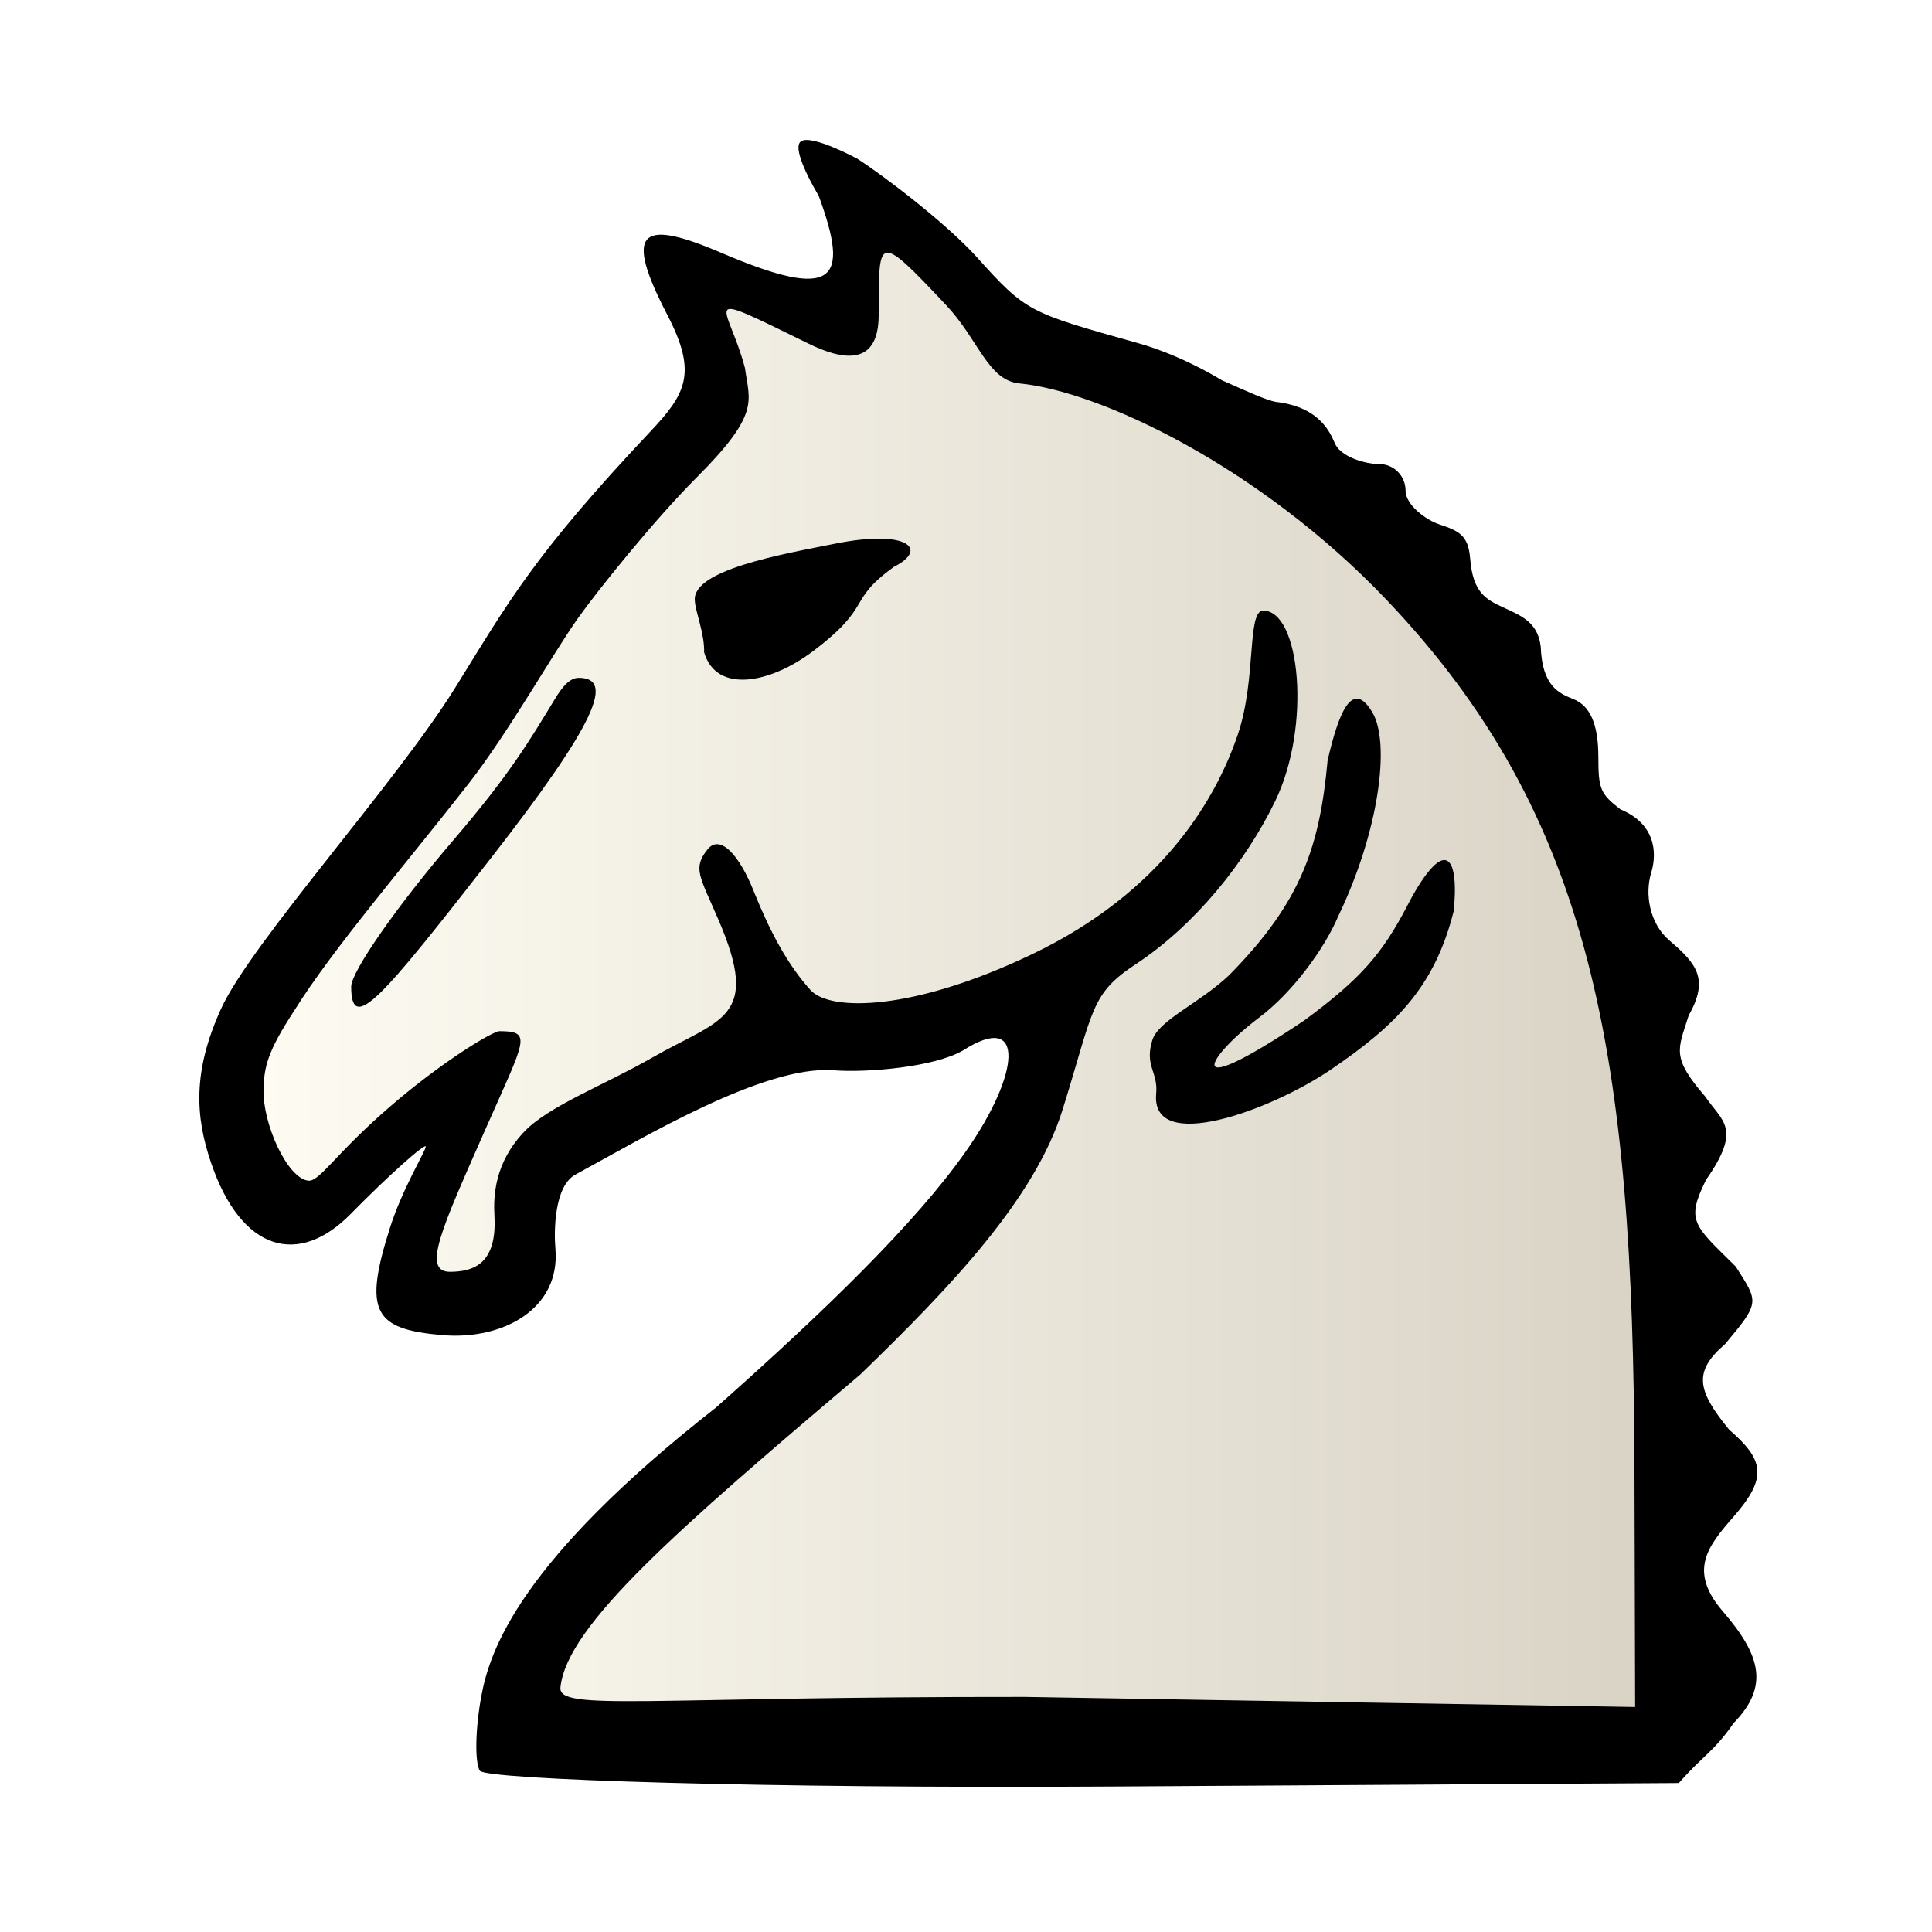
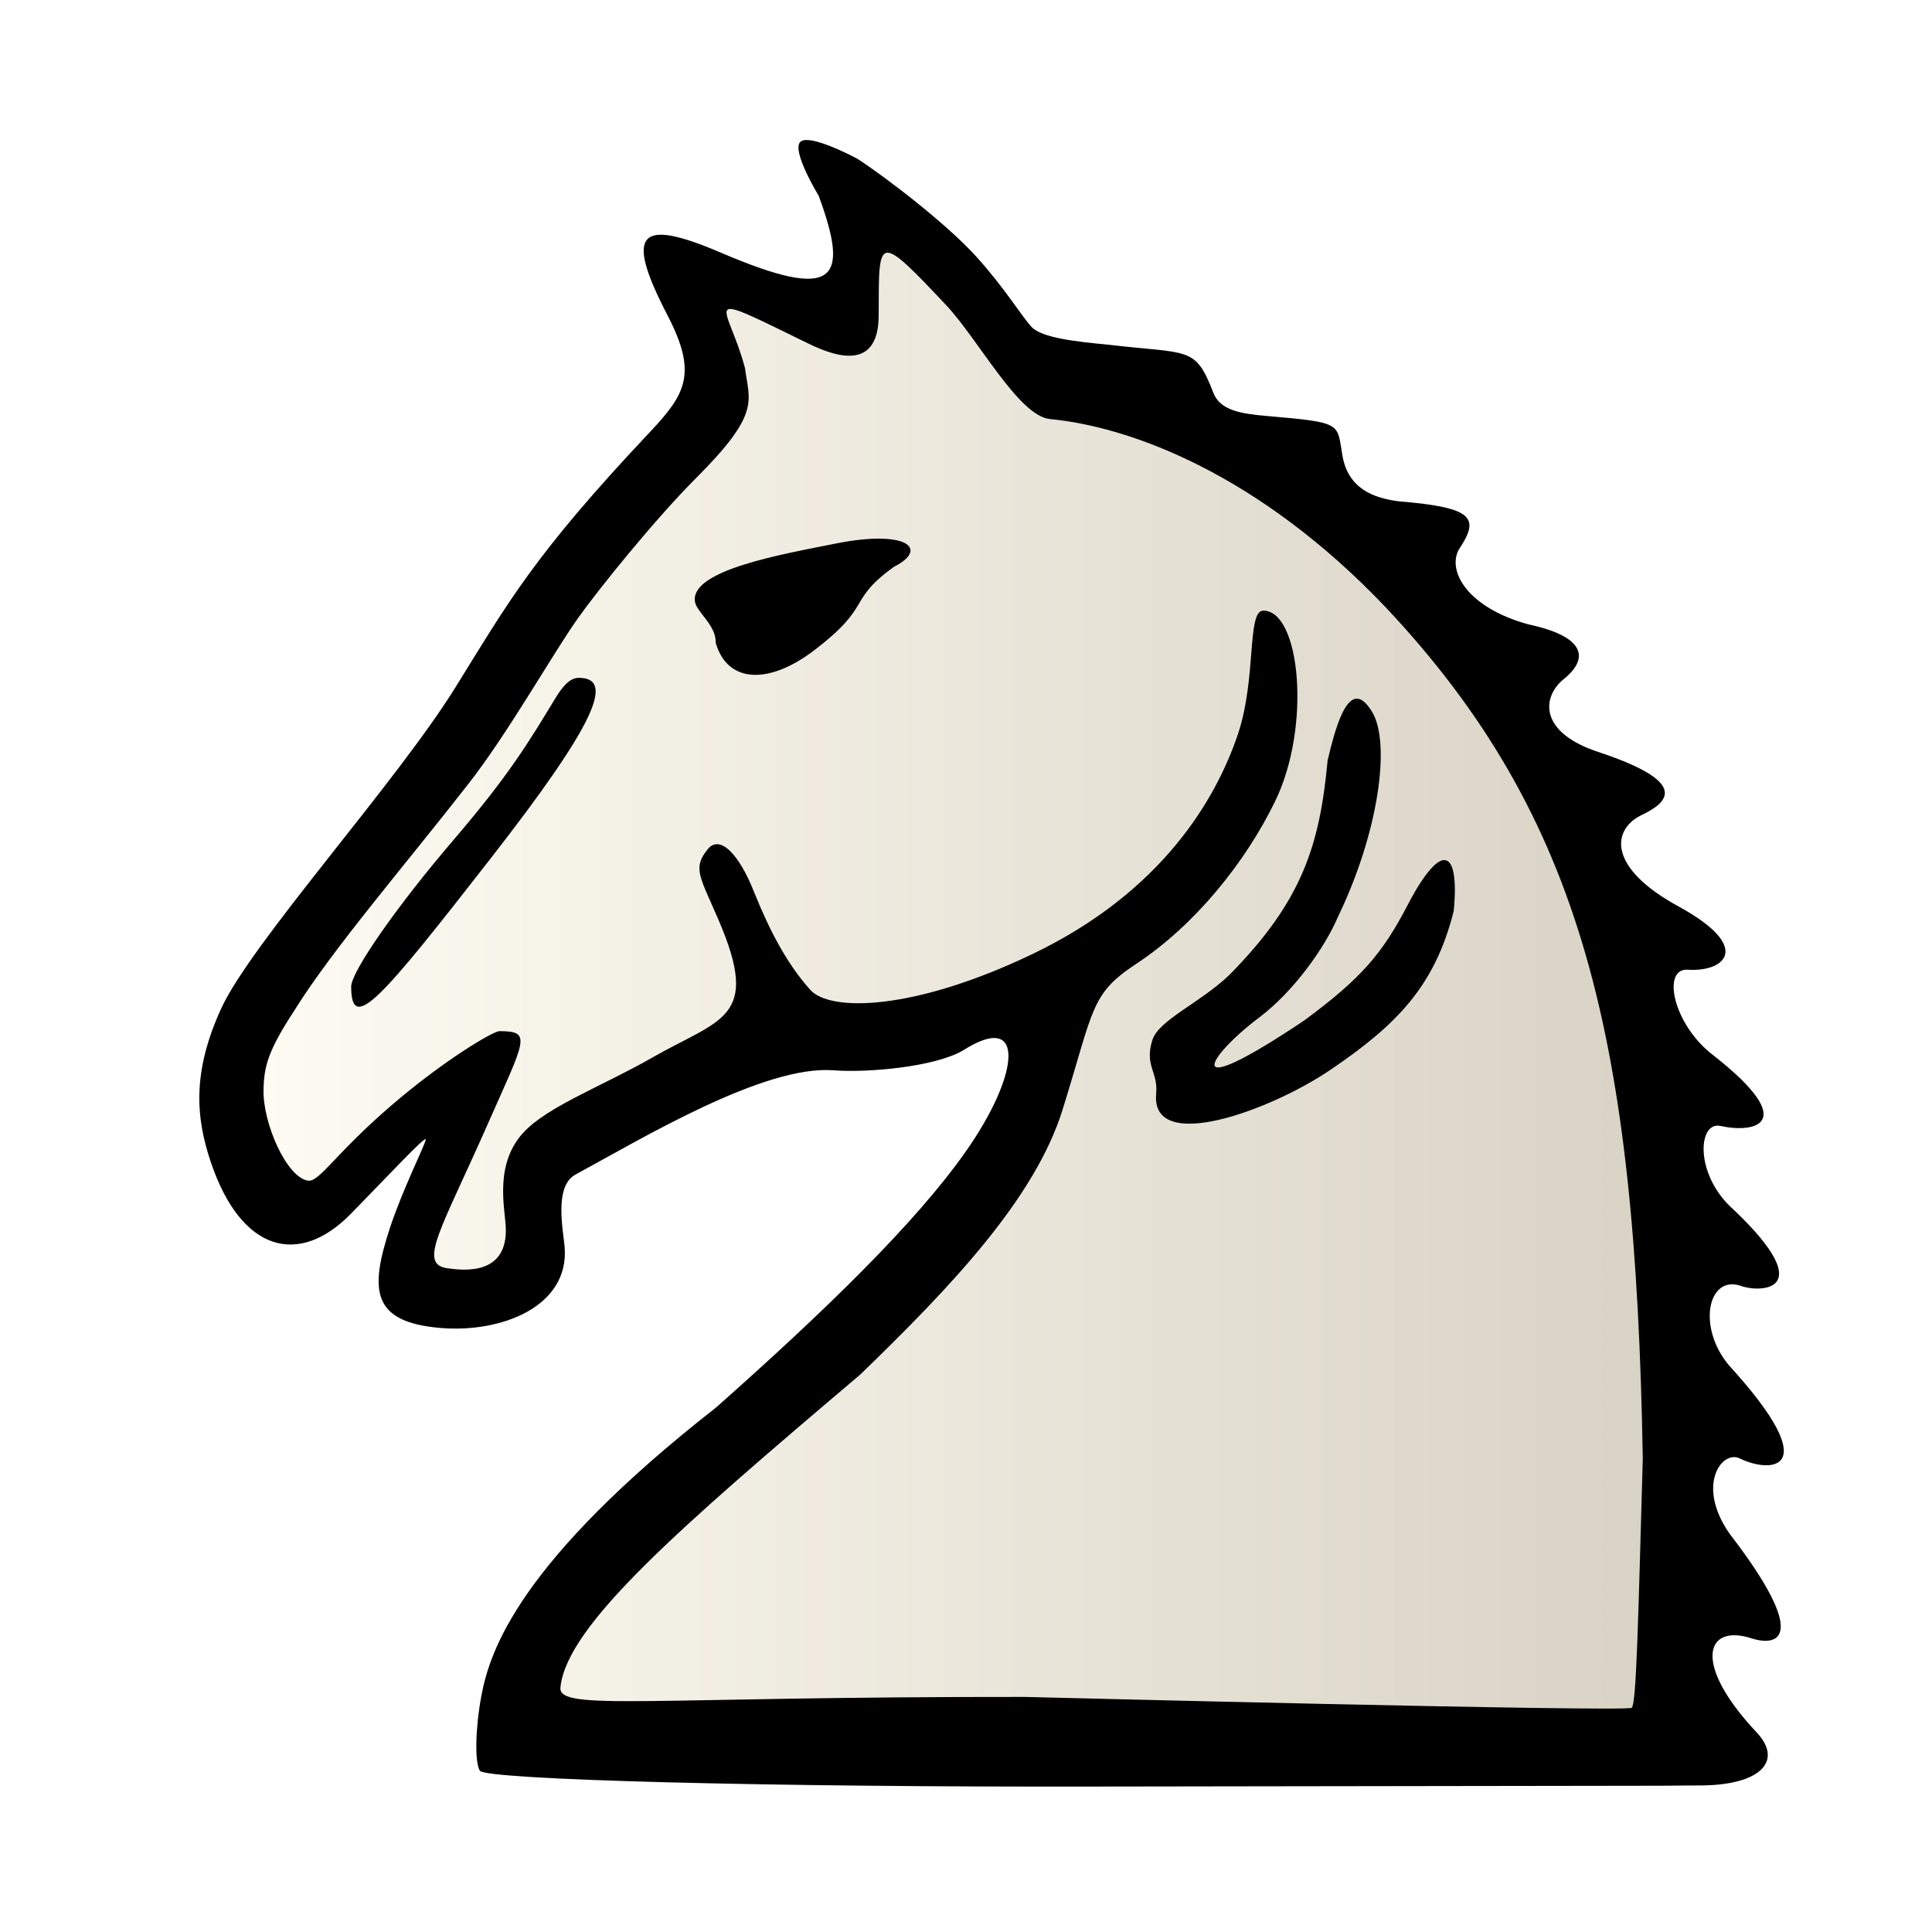
<svg xmlns="http://www.w3.org/2000/svg" xmlns:xlink="http://www.w3.org/1999/xlink" version="1.0" width="300pt" height="300pt" viewBox="0 0 300 300" preserveAspectRatio="xMidYMid meet" id="svg2">
  <defs id="defs12">
    <linearGradient id="linearGradient847">
      <stop style="stop-color:#fffdf4;stop-opacity:1" offset="0" id="stop843" />
      <stop style="stop-color:#d6d0c2;stop-opacity:1" offset="1" id="stop845" />
    </linearGradient>
    <filter style="color-interpolation-filters:sRGB;" id="filter18775">
      <feGaussianBlur in="SourceGraphic" stdDeviation="5.997" result="blur1" id="feGaussianBlur18721" />
      <feConvolveMatrix in="blur1" targetX="1" targetY="1" order="3 3" kernelMatrix="0 250 0 250 -1010 250 0 250 0 " result="convolve1" id="feConvolveMatrix18723" />
      <feComposite in="convolve1" in2="convolve1" k1="1" k2="1" k4="0.04" operator="arithmetic" result="composite1" id="feComposite18725" />
      <feColorMatrix in="composite1" values="0 0 0 0 0 0 0 0 0 0 0 0 0 0 0 -0.212 -0.715 -0.072 1 0 " result="color1" id="feColorMatrix18727" />
      <feGaussianBlur stdDeviation="0.61" result="blur2" id="feGaussianBlur18729" />
      <feColorMatrix values="1 0 0 0 0 0 1 0 0 0 0 0 1 0 0 0 0 0 2.7 -1 " result="color2" id="feColorMatrix18731" />
      <feFlood flood-color="rgb(255,255,255)" result="flood1" id="feFlood18733" />
      <feBlend in2="color2" mode="multiply" result="blend1" id="feBlend18735" />
      <feComponentTransfer in="blend1" result="component1" id="feComponentTransfer18743">
        <feFuncR type="discrete" tableValues="0 1 1 1" id="feFuncR18737" />
        <feFuncG type="discrete" tableValues="0 1 1 1" id="feFuncG18739" />
        <feFuncB type="discrete" tableValues="0 1 1 1" id="feFuncB18741" />
      </feComponentTransfer>
      <feGaussianBlur stdDeviation="0.61" result="blur3" id="feGaussianBlur18745" />
      <feColorMatrix in="blur3" values="0 0 0 0 0 0 0 0 0 0 0 0 0 0 0 -0.212 -0.715 -0.072 1 0 " result="color3" id="feColorMatrix18747" />
      <feColorMatrix values="1 0 0 0 0 0 1 0 0 0 0 0 1 0 0 0 0 0 1.9 -0.5 " result="color4" id="feColorMatrix18749" />
      <feFlood flood-color="rgb(0,0,0)" result="flood2" id="feFlood18751" />
      <feComposite in="flood2" in2="color4" operator="in" result="composite2" id="feComposite18753" />
      <feComposite in="composite2" in2="composite2" operator="arithmetic" k2="1" result="composite3" id="feComposite18755" />
      <feOffset dx="0" dy="0" result="offset1" id="feOffset18757" />
      <feFlood in="color4" flood-color="rgb(66,66,66)" result="flood3" id="feFlood18759" />
      <feComposite in="flood3" in2="color4" operator="out" result="composite4" id="feComposite18761" />
      <feComposite in="composite4" in2="composite4" operator="arithmetic" k2="1" result="composite5" id="feComposite18763" />
      <feMerge result="merge1" id="feMerge18769">
        <feMergeNode in="composite5" id="feMergeNode18765" />
        <feMergeNode in="offset1" id="feMergeNode18767" />
      </feMerge>
      <feColorMatrix values="1 0 0 0 0 0 1 0 0 0 0 0 1 0 0 0 0 0 1.3 0 " result="color5" flood-opacity="0.56" id="feColorMatrix18771" />
      <feComposite in="color5" in2="SourceGraphic" operator="in" result="composite8" id="feComposite18773" />
    </filter>
    <linearGradient xlink:href="#linearGradient847" id="linearGradient849" x1="30.952" y1="149.599" x2="272.885" y2="149.599" gradientUnits="userSpaceOnUse" />
  </defs>
-   <path style="display:inline;fill:url(#linearGradient849);fill-opacity:1;stroke-width:2.689" d="m 74.505,274.952 c -0.805,-1.351 -0.695,-6.587 0.246,-11.636 1.317,-7.068 5.917,-20.855 36.453,-44.772 17.031,-15.098 31.046,-28.731 38.792,-39.778 8.435,-12.031 9.31,-21.889 -0.45,-15.665 -4.434,2.595 -14.902,3.495 -20.103,3.09 -10.785,-0.84 -29.586,10.498 -40.093,16.199 -3.336,1.81 -3.334,8.913 -3.11,11.479 0.818,9.375 -8.155,14.247 -17.519,13.448 -10.666,-0.909 -12.327,-3.576 -8.163,-16.675 1.932,-6.077 5.532,-11.911 5.553,-12.593 0.022,-0.682 -5.823,4.504 -11.648,10.446 -8.069,8.231 -17,5.893 -21.703,-7.972 -2.403,-7.086 -2.9,-14.092 1.574,-23.898 4.642,-10.173 27.134,-34.993 36.373,-49.874 8.258,-13.301 12.136,-20.489 30.233,-39.689 5.551,-5.89 7.402,-9.079 2.699,-18.133 -6.756,-13.007 -4.363,-15.113 8.281,-9.704 17.909,7.66 20.043,4.346 15.209,-8.826 0,0 -4.411,-7.22 -2.775,-8.434 1.602,-1.189 8.773,2.684 8.773,2.684 4.57,2.963 13.961,10.196 18.516,15.248 7.722,8.564 8.034,8.615 25.02,13.374 11.256,3.154 21.021,11.236 14,6.897 -7.583,-4.686 4.767,1.898 7.495,2.245 3.435,0.437 7.188,1.713 9.044,6.268 0.836,2.259 4.783,3.385 7.007,3.385 2.224,0 4.044,1.848 4.044,4.107 0,2.259 3.224,4.594 5.275,5.267 3.143,1.031 4.46,1.76 4.751,5.267 0.415,5.311 2.423,6.369 5.222,7.649 2.851,1.304 5.313,2.343 5.741,6.085 0.223,6.085 2.803,7.217 5.093,8.128 2.537,1.009 3.852,3.839 3.852,8.948 0,5.001 0.307,5.754 3.446,8.17 5.166,2.134 5.811,6.41 4.752,9.871 -0.989,3.231 -0.289,7.838 2.875,10.517 4.323,3.66 6.087,6.045 2.95,11.621 -1.648,5.27 -2.764,6.419 2.578,12.58 2.616,3.872 5.759,4.861 0.128,12.92 -3.208,6.473 -1.88,7.043 4.613,13.483 3.492,5.526 3.858,5.438 -1.634,11.997 -4.98,4.285 -4.429,7.192 0.604,13.323 5.368,4.655 6.042,7.372 0.725,13.464 -3.99,4.571 -7.183,8.401 -1.689,14.769 5.895,6.832 7.199,11.645 1.66,17.325 -3.108,4.492 -4.681,4.957 -8.511,9.308 l -88.276,0.543 c -54.084,0.333 -97.082,-1.079 -97.903,-2.457 z" id="path853" />
-   <path id="path841" d="m 74.505,274.952 c -0.805,-1.351 -0.695,-6.587 0.246,-11.636 1.317,-7.068 5.917,-20.855 36.453,-44.772 17.031,-15.098 31.046,-28.731 38.792,-39.778 8.435,-12.031 9.31,-21.889 -0.45,-15.665 -4.434,2.595 -14.902,3.495 -20.103,3.09 -10.785,-0.84 -29.586,10.498 -40.093,16.199 -3.336,1.81 -3.334,8.913 -3.11,11.479 0.818,9.375 -8.155,14.247 -17.519,13.448 -10.666,-0.909 -12.327,-3.576 -8.163,-16.675 1.932,-6.077 5.532,-11.911 5.553,-12.593 0.022,-0.682 -5.823,4.504 -11.648,10.446 -8.069,8.231 -17,5.893 -21.703,-7.972 -2.403,-7.086 -2.9,-14.092 1.574,-23.898 4.642,-10.173 27.134,-34.993 36.373,-49.874 8.258,-13.301 12.136,-20.489 30.233,-39.689 5.551,-5.89 7.402,-9.079 2.699,-18.133 -6.756,-13.007 -4.363,-15.113 8.281,-9.704 17.909,7.66 20.043,4.346 15.209,-8.826 0,0 -4.411,-7.22 -2.775,-8.434 1.602,-1.189 8.773,2.684 8.773,2.684 4.57,2.963 13.961,10.196 18.516,15.248 7.722,8.564 8.034,8.615 25.02,13.374 11.256,3.154 21.021,11.236 14,6.897 -7.583,-4.686 4.767,1.898 7.495,2.245 3.435,0.437 7.188,1.713 9.044,6.268 0.836,2.259 4.783,3.385 7.007,3.385 2.224,0 4.044,1.848 4.044,4.107 0,2.259 3.224,4.594 5.275,5.267 3.143,1.031 4.46,1.76 4.751,5.267 0.415,5.311 2.423,6.369 5.222,7.649 2.851,1.304 5.313,2.343 5.741,6.085 0.223,6.085 2.803,7.217 5.093,8.128 2.537,1.009 3.852,3.839 3.852,8.948 0,5.001 0.307,5.754 3.446,8.17 5.166,2.134 5.811,6.41 4.752,9.871 -0.989,3.231 -0.289,7.838 2.875,10.517 4.323,3.66 6.087,6.045 2.95,11.621 -1.648,5.27 -2.764,6.419 2.578,12.58 2.616,3.872 5.759,4.861 0.128,12.92 -3.208,6.473 -1.88,7.043 4.613,13.483 3.492,5.526 3.858,5.438 -1.634,11.997 -4.98,4.285 -4.429,7.192 0.604,13.323 5.368,4.655 6.042,7.372 0.725,13.464 -3.99,4.571 -7.183,8.401 -1.689,14.769 5.895,6.832 7.199,11.645 1.66,17.325 -3.108,4.492 -4.681,4.957 -8.511,9.308 l -88.276,0.543 c -54.084,0.333 -97.082,-1.079 -97.903,-2.457 z M 253.8,228.114 C 253.621,163.549 247.229,126.716 215.359,93.2 195.638,72.46 170.77,60.73 158.29,59.539 c -4.881,-0.466 -6.333,-6.783 -11.334,-12.112 -10.934,-11.65 -10.464,-10.633 -10.518,1.58 -0.037,8.195 -5.989,6.752 -10.862,4.366 -17.849,-8.741 -12.606,-6.425 -9.898,3.772 0.675,5.18 2.5,7.002 -7.547,17.044 -6.514,6.51 -15.36,17.537 -18.364,21.772 -3.913,5.517 -10.819,17.787 -16.953,25.657 -9.789,12.558 -21.226,25.834 -27.041,35.189 -4.186,6.388 -4.763,8.759 -4.854,12.362 -0.134,5.297 3.628,13.702 6.907,14.162 1.77,0.248 4.125,-4.081 12.851,-11.6 8.247,-7.106 15.901,-11.612 16.865,-11.612 5.16,0 4.006,1.257 -1.922,14.687 -7.076,16.032 -10.243,22.758 -5.64,22.679 3.169,-0.054 7.228,-0.882 6.797,-8.654 -0.169,-3.047 -0.02,-8.219 4.62,-13.097 3.804,-4 12.353,-7.199 19.798,-11.463 10.735,-6.148 17.025,-5.998 10.367,-21.45 -2.939,-6.822 -4.038,-7.998 -1.68,-10.942 1.872,-2.337 4.877,0.664 7.273,6.795 2.399,5.944 5.118,11.104 8.692,15.056 3.046,3.367 15.94,3.296 34.488,-5.594 20.132,-9.649 28.491,-24.062 31.878,-34.096 2.935,-8.693 1.374,-19.205 3.941,-19.22 5.749,-0.033 7.5,17.95 1.859,29.575 -4.556,9.389 -12.401,19.239 -21.644,25.317 -7.086,4.66 -6.514,7.018 -11.374,22.604 -4.286,13.747 -17.204,27.381 -31.434,41.14 -28.262,23.962 -45.572,38.958 -46.537,48.565 -0.375,3.74 13.35,1.419 72.132,1.476 l 94.747,1.565 z m -74.27,-58.297 c 0.318,-3.397 -1.835,-4.288 -0.604,-8.282 0.97,-3.148 7.384,-5.761 11.965,-10.142 11.387,-11.53 14.039,-20.234 15.261,-33.308 1.755,-7.628 3.86,-12.654 6.943,-7.481 2.858,4.795 1.005,18.605 -5.305,31.692 -2.052,4.854 -6.951,11.704 -12.265,15.703 -8.094,6.091 -12.688,13.65 6.984,0.467 8.867,-6.541 12.122,-10.351 16.092,-17.967 0,0 3.656,-7.36 5.85,-6.929 2.195,0.431 1.267,7.951 1.267,7.951 -2.947,11.7 -8.931,17.679 -19.092,24.581 -9.367,6.363 -27.98,13.169 -27.095,3.717 z M 54.532,153.195 c 0,-2.312 7.13,-12.532 15.844,-22.71 8.714,-10.178 11.714,-15.232 15.844,-22.034 0.997,-1.641 2.184,-3.196 3.637,-3.196 5.571,0 2.907,6.781 -13.69,28.078 -16.97,21.775 -21.635,27.298 -21.635,19.862 z m 54.8,-51.914 c 0.099,-2.84 -1.376,-6.351 -1.44,-8.026 -0.415,-4.755 13.445,-7.181 21.971,-8.87 11.014,-2.182 14.437,0.849 8.934,3.641 -7.408,5.344 -3.101,5.933 -12.518,13.064 -6.688,5.064 -15.054,6.667 -16.947,0.191 z" style="display:inline;fill:#000000;stroke-width:2.689" />
+   <path style="display:inline;fill:url(#linearGradient849);fill-opacity:1;stroke-width:2.689" d="m 74.505,274.952 c -0.805,-1.351 -0.695,-6.587 0.246,-11.636 1.317,-7.068 5.917,-20.855 36.453,-44.772 17.031,-15.098 31.046,-28.731 38.792,-39.778 8.435,-12.031 9.31,-21.889 -0.45,-15.665 -4.434,2.595 -14.902,3.495 -20.103,3.09 -10.785,-0.84 -29.586,10.498 -40.093,16.199 -3.336,1.81 -3.334,8.913 -3.11,11.479 0.818,9.375 -6.706,11.639 -16.071,10.841 -10.666,-0.909 -11.603,-2.127 -7.438,-15.226 1.932,-6.077 3.503,-13.215 3.525,-13.897 0.022,-0.682 -6.837,5.591 -12.662,11.533 -8.069,8.231 -14.102,6.689 -18.805,-7.175 -2.403,-7.086 -4.928,-13.513 -0.454,-23.318 4.642,-10.173 27.134,-34.993 36.373,-49.874 8.258,-13.301 12.136,-20.489 30.233,-39.689 5.551,-5.89 7.402,-9.079 2.699,-18.133 -6.756,-13.007 -4.363,-15.113 8.281,-9.704 17.909,7.66 20.043,4.346 15.209,-8.826 0,0 -4.411,-7.22 -2.775,-8.434 1.602,-1.189 8.773,2.684 8.773,2.684 4.57,2.963 13.961,10.196 18.516,15.248 7.722,8.564 4.268,13.54 21.253,18.3 23.677,11.544 41.786,22.586 57.074,41.085 15.874,28.21 19.346,36.712 27.863,66.647 0.89,26.811 4.121,70.776 3.538,96.121 -1.37,6.231 -0.045,10.752 -0.688,14.814 l -88.276,0.543 c -54.084,0.333 -97.082,-1.079 -97.903,-2.457 z" id="path853" />
+   <path style="display:inline;opacity:1;fill:#000000;fill-opacity:1;stroke-width:2.689" d="m 125.191,21.741 c -0.349,0.008 -0.638,0.077 -0.838,0.226 -1.636,1.214 2.776,8.435 2.776,8.435 4.834,13.171 2.7,16.486 -15.209,8.826 -12.644,-5.408 -15.037,-3.302 -8.281,9.705 4.703,9.054 2.853,12.243 -2.698,18.133 -18.097,19.2 -21.975,26.387 -30.233,39.688 -9.239,14.881 -31.731,39.702 -36.374,49.875 -4.475,9.805 -3.978,16.812 -1.575,23.897 4.703,13.865 13.634,16.202 21.703,7.972 5.825,-5.942 11.67,-12.241 11.648,-11.559 -0.022,0.682 -3.561,7.65 -5.553,13.707 -3.21,9.758 -2.822,14.652 7.844,15.561 9.365,0.798 20.088,-3.279 19.269,-12.653 -0.224,-2.567 -1.658,-9.352 1.678,-11.162 10.507,-5.701 29.308,-17.038 40.093,-16.198 5.2,0.405 15.67,-0.496 20.104,-3.091 9.76,-6.223 8.885,3.634 0.45,15.665 -7.745,11.047 -21.761,24.68 -38.792,39.778 -30.535,23.916 -35.135,37.704 -36.453,44.771 -0.941,5.049 -1.052,10.286 -0.246,11.637 0.821,1.378 43.818,2.588 97.903,2.457 l 84.564,-0.122 c 2.628,0.007 5.061,-0.059 7.118,-0.046 9.272,-0.045 12.869,-3.787 8.672,-8.249 -10.085,-10.718 -7.91,-16.97 -0.67,-14.557 4.194,1.284 8.749,-0.334 -3.489,-16.24 -5.326,-7.561 -1.205,-13.08 1.532,-11.737 4.791,2.351 13.468,2.115 -1.656,-14.445 -4.965,-5.912 -3.302,-13.974 1.733,-12.381 2.806,1.107 12.6,1.177 -0.974,-11.763 -6.185,-5.406 -5.61,-13.857 -2.055,-13.028 5.279,1.161 12.376,-0.338 -1.034,-10.897 -6.372,-4.77 -8.178,-13.663 -4.049,-13.37 5.659,0.374 10.198,-3.42 -1.355,-9.769 -11.036,-5.985 -10.477,-11.792 -6.09,-14.123 4.402,-2.054 7.871,-5.115 -6.217,-9.835 -9.595,-3.06 -9.043,-8.656 -5.578,-11.435 3.465,-2.78 4.053,-6.418 -5.578,-8.474 -9.445,-2.613 -12.549,-8.242 -10.775,-11.574 3.322,-4.963 2.382,-6.553 -9.329,-7.525 -3.804,-0.488 -7.804,-1.905 -8.711,-7.025 -0.907,-5.12 0.217,-5.192 -11.805,-6.227 -3.975,-0.342 -7.206,-0.874 -8.25,-3.589 -2.835,-7.374 -3.763,-5.981 -16.251,-7.469 -4.885,-0.464 -10.412,-1.048 -11.998,-2.781 -1.586,-1.733 -4.095,-5.944 -8.517,-10.849 -4.555,-5.052 -13.947,-12.284 -18.517,-15.248 0,0 -5.489,-2.965 -7.935,-2.909 z m 12.677,17.502 c 1.342,0.046 3.962,2.723 9.088,8.184 5.001,5.329 11.214,17.18 16.095,17.645 12.48,1.191 32.425,8.517 52.146,29.258 30.579,32.548 38.782,66.924 39.894,132.17 -0.714,25.079 -0.988,38.004 -1.713,38.684 -0.725,0.68 -94.222,-1.687 -94.222,-1.687 -58.781,-0.058 -72.507,2.264 -72.132,-1.477 0.964,-9.607 18.274,-24.602 46.537,-48.564 14.23,-13.759 27.148,-27.394 31.434,-41.14 4.86,-15.587 4.288,-17.945 11.375,-22.605 9.242,-6.078 17.087,-15.928 21.643,-25.317 5.641,-11.625 3.89,-29.608 -1.859,-29.575 -2.566,0.015 -1.007,10.527 -3.942,19.22 -3.387,10.033 -11.744,24.446 -31.876,34.096 -18.548,8.89 -31.443,8.961 -34.488,5.594 -3.574,-3.951 -6.293,-9.111 -8.692,-15.056 -2.396,-6.131 -5.401,-9.131 -7.273,-6.794 -2.358,2.944 -1.259,4.119 1.68,10.941 6.658,15.452 0.368,15.302 -10.367,21.45 -7.445,4.264 -15.994,7.464 -19.799,11.464 -4.64,4.878 -3.04,11.64 -2.87,14.686 0.432,7.772 -6.73,6.85 -9.103,6.507 -4.556,-0.659 -0.879,-6.09 6.198,-22.122 5.928,-13.43 7.082,-14.687 1.922,-14.687 -0.964,0 -8.62,4.506 -16.866,11.612 -8.726,7.519 -11.081,11.849 -12.851,11.6 -3.279,-0.46 -7.04,-8.865 -6.907,-14.162 0.091,-3.604 0.668,-5.973 4.854,-12.362 5.814,-9.355 17.252,-22.631 27.041,-35.19 6.135,-7.87 13.039,-20.14 16.953,-25.657 3.004,-4.234 11.85,-15.26 18.363,-21.771 10.047,-10.042 8.222,-11.863 7.547,-17.043 -2.708,-10.197 -7.951,-12.513 9.898,-3.772 4.873,2.386 10.825,3.828 10.862,-4.367 0.029,-6.488 -0.09,-9.817 1.431,-9.765 z m -1.189,44.396 c -1.784,-0.021 -4.062,0.2 -6.816,0.746 -8.527,1.689 -22.386,4.115 -21.971,8.87 0.064,1.674 3.339,3.724 3.24,6.564 1.892,6.476 8.458,6.334 15.146,1.27 9.417,-7.13 5.111,-7.719 12.519,-13.063 4.127,-2.094 3.233,-4.323 -2.118,-4.386 z M 89.856,105.254 c -1.452,0 -2.639,1.555 -3.636,3.196 -4.13,6.802 -7.131,11.856 -15.845,22.034 -8.714,10.178 -15.844,20.397 -15.844,22.709 0,7.436 4.664,1.913 21.634,-19.862 16.597,-21.297 19.261,-28.078 13.69,-28.078 z m 120.855,3.236 c -1.856,-0.026 -3.299,4.112 -4.56,9.595 -1.221,13.075 -3.874,21.778 -15.261,33.308 -4.581,4.382 -10.995,6.995 -11.965,10.143 -1.231,3.995 0.922,4.885 0.604,8.282 -0.885,9.452 17.729,2.645 27.095,-3.718 10.161,-6.903 16.146,-12.88 19.093,-24.58 0,0 0.927,-7.52 -1.267,-7.951 -2.195,-0.431 -5.851,6.929 -5.851,6.929 -3.97,7.616 -7.225,11.426 -16.091,17.968 -19.672,13.183 -15.079,5.623 -6.984,-0.467 5.314,-3.998 10.213,-10.85 12.265,-15.703 6.31,-13.086 8.164,-26.897 5.306,-31.692 -0.867,-1.455 -1.657,-2.102 -2.383,-2.112 z" id="path853-0-3-1-0" />
</svg>
